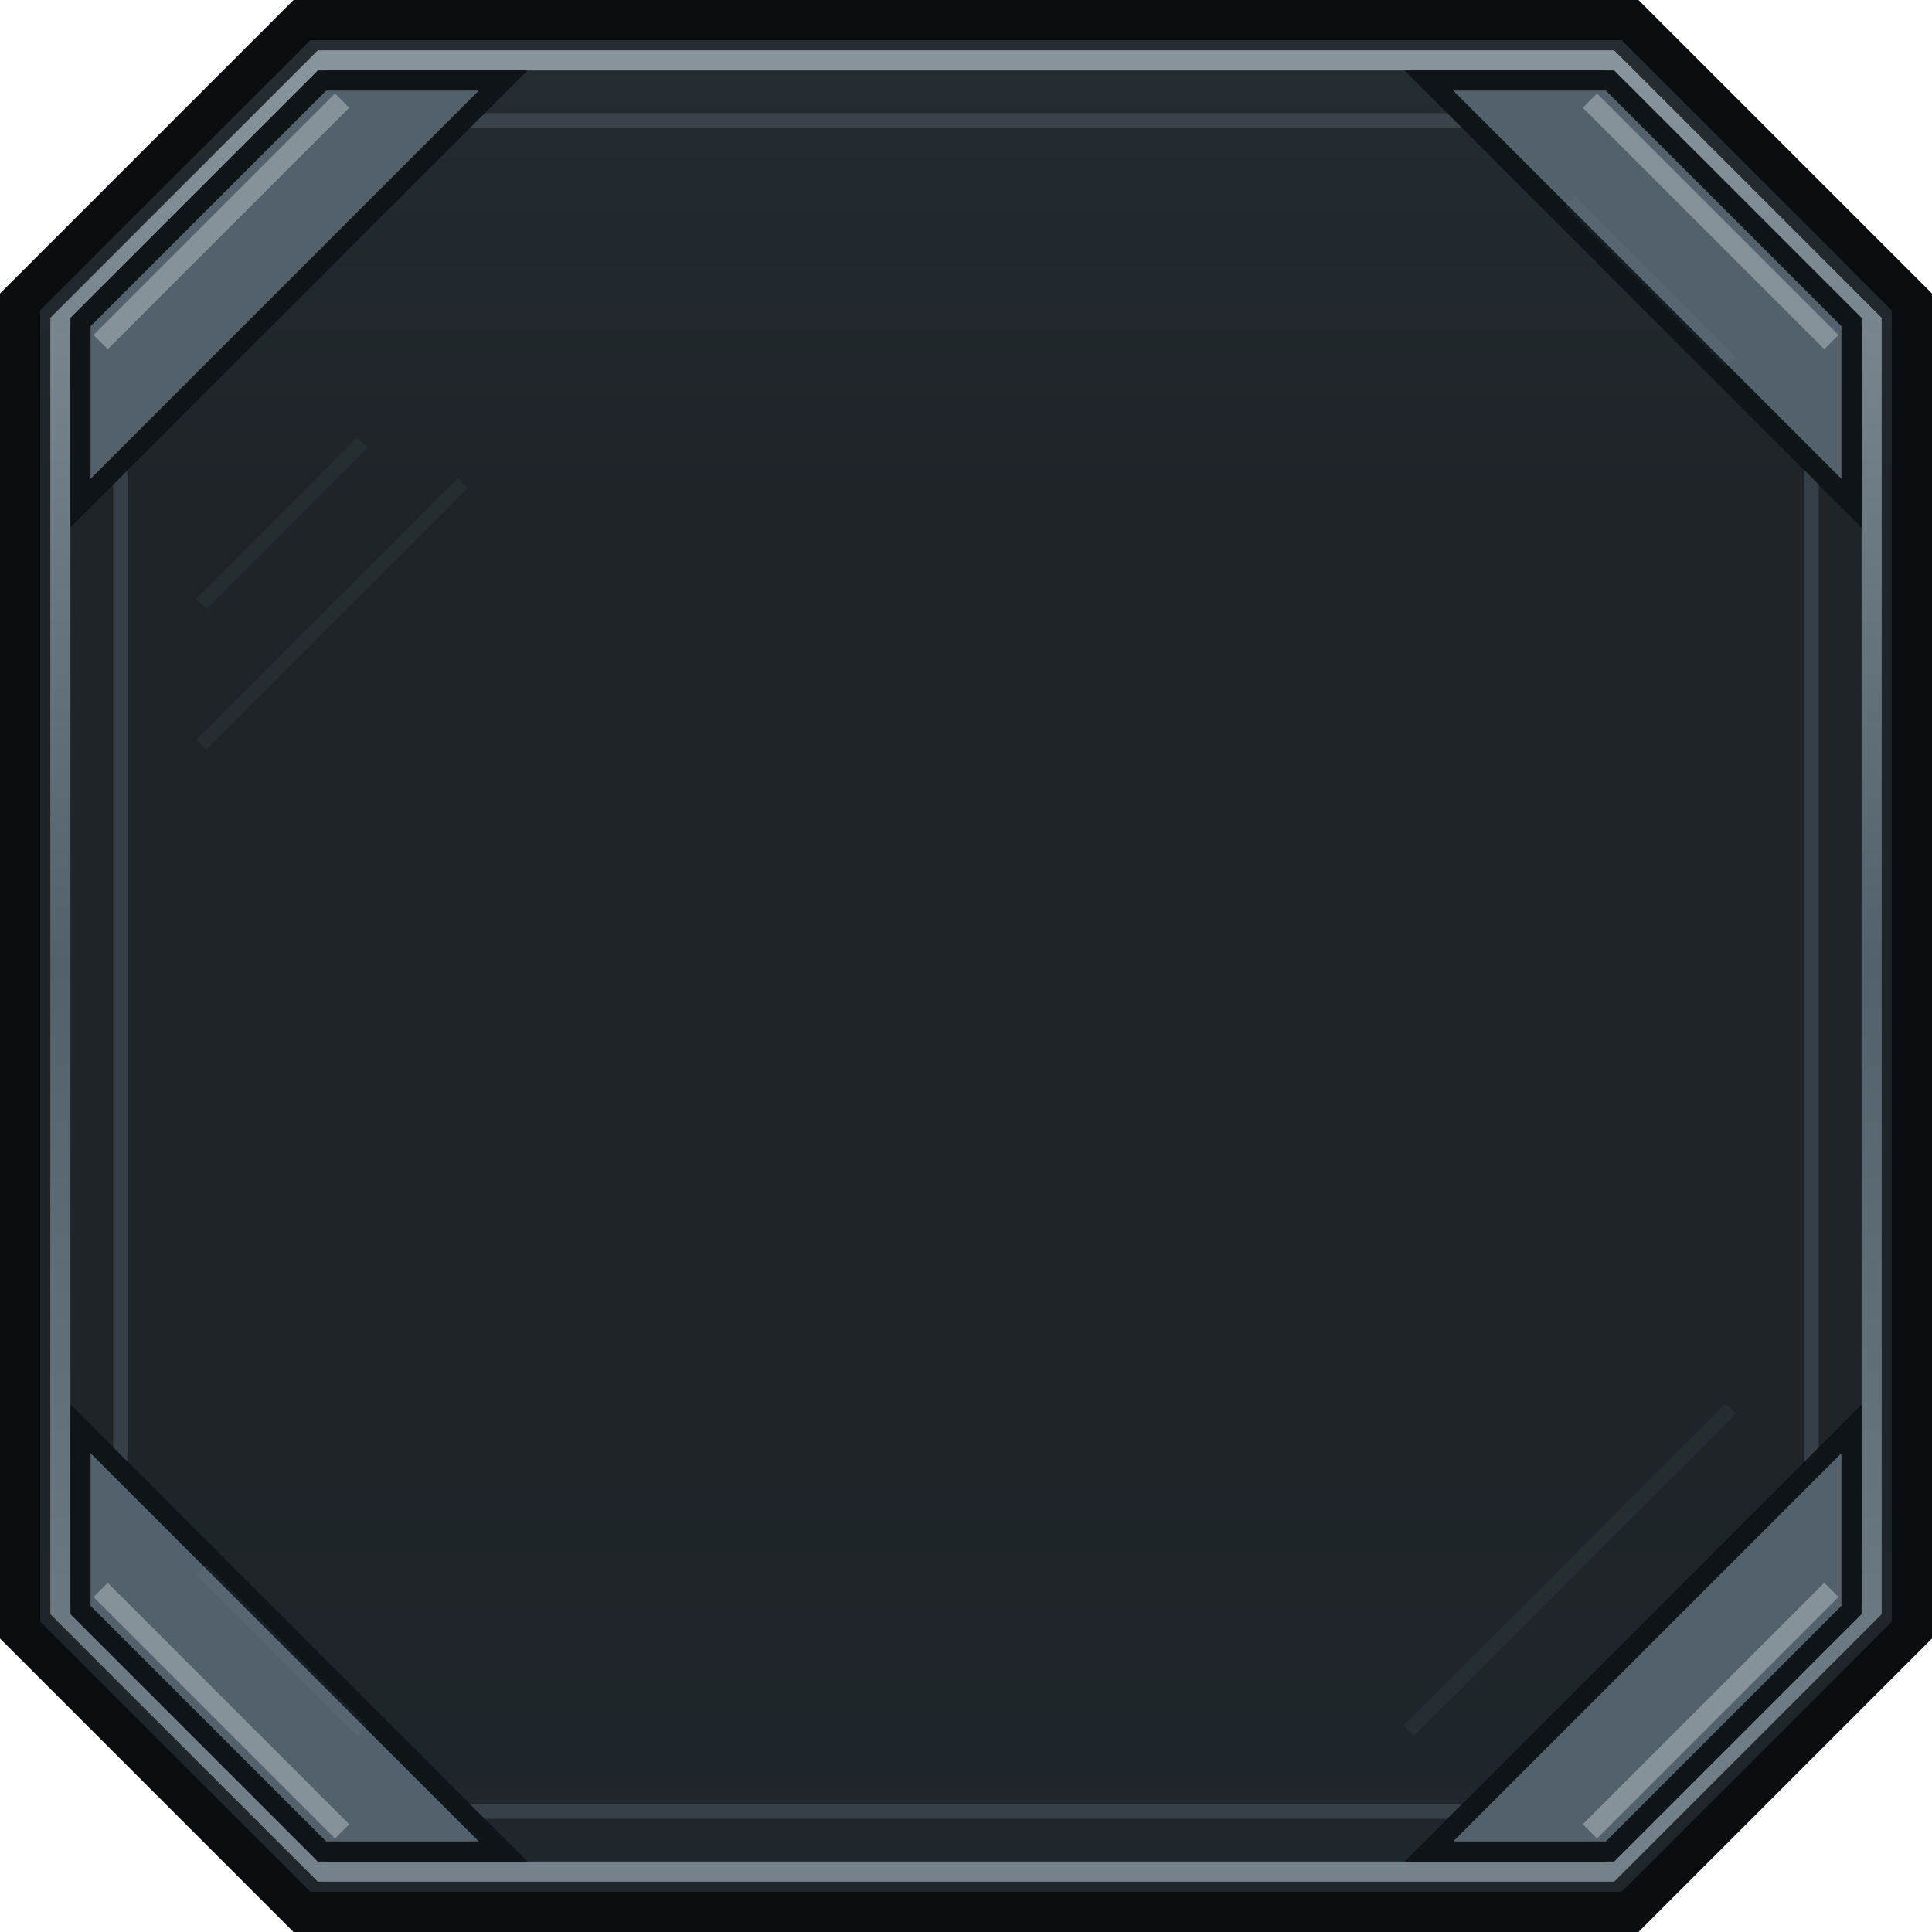
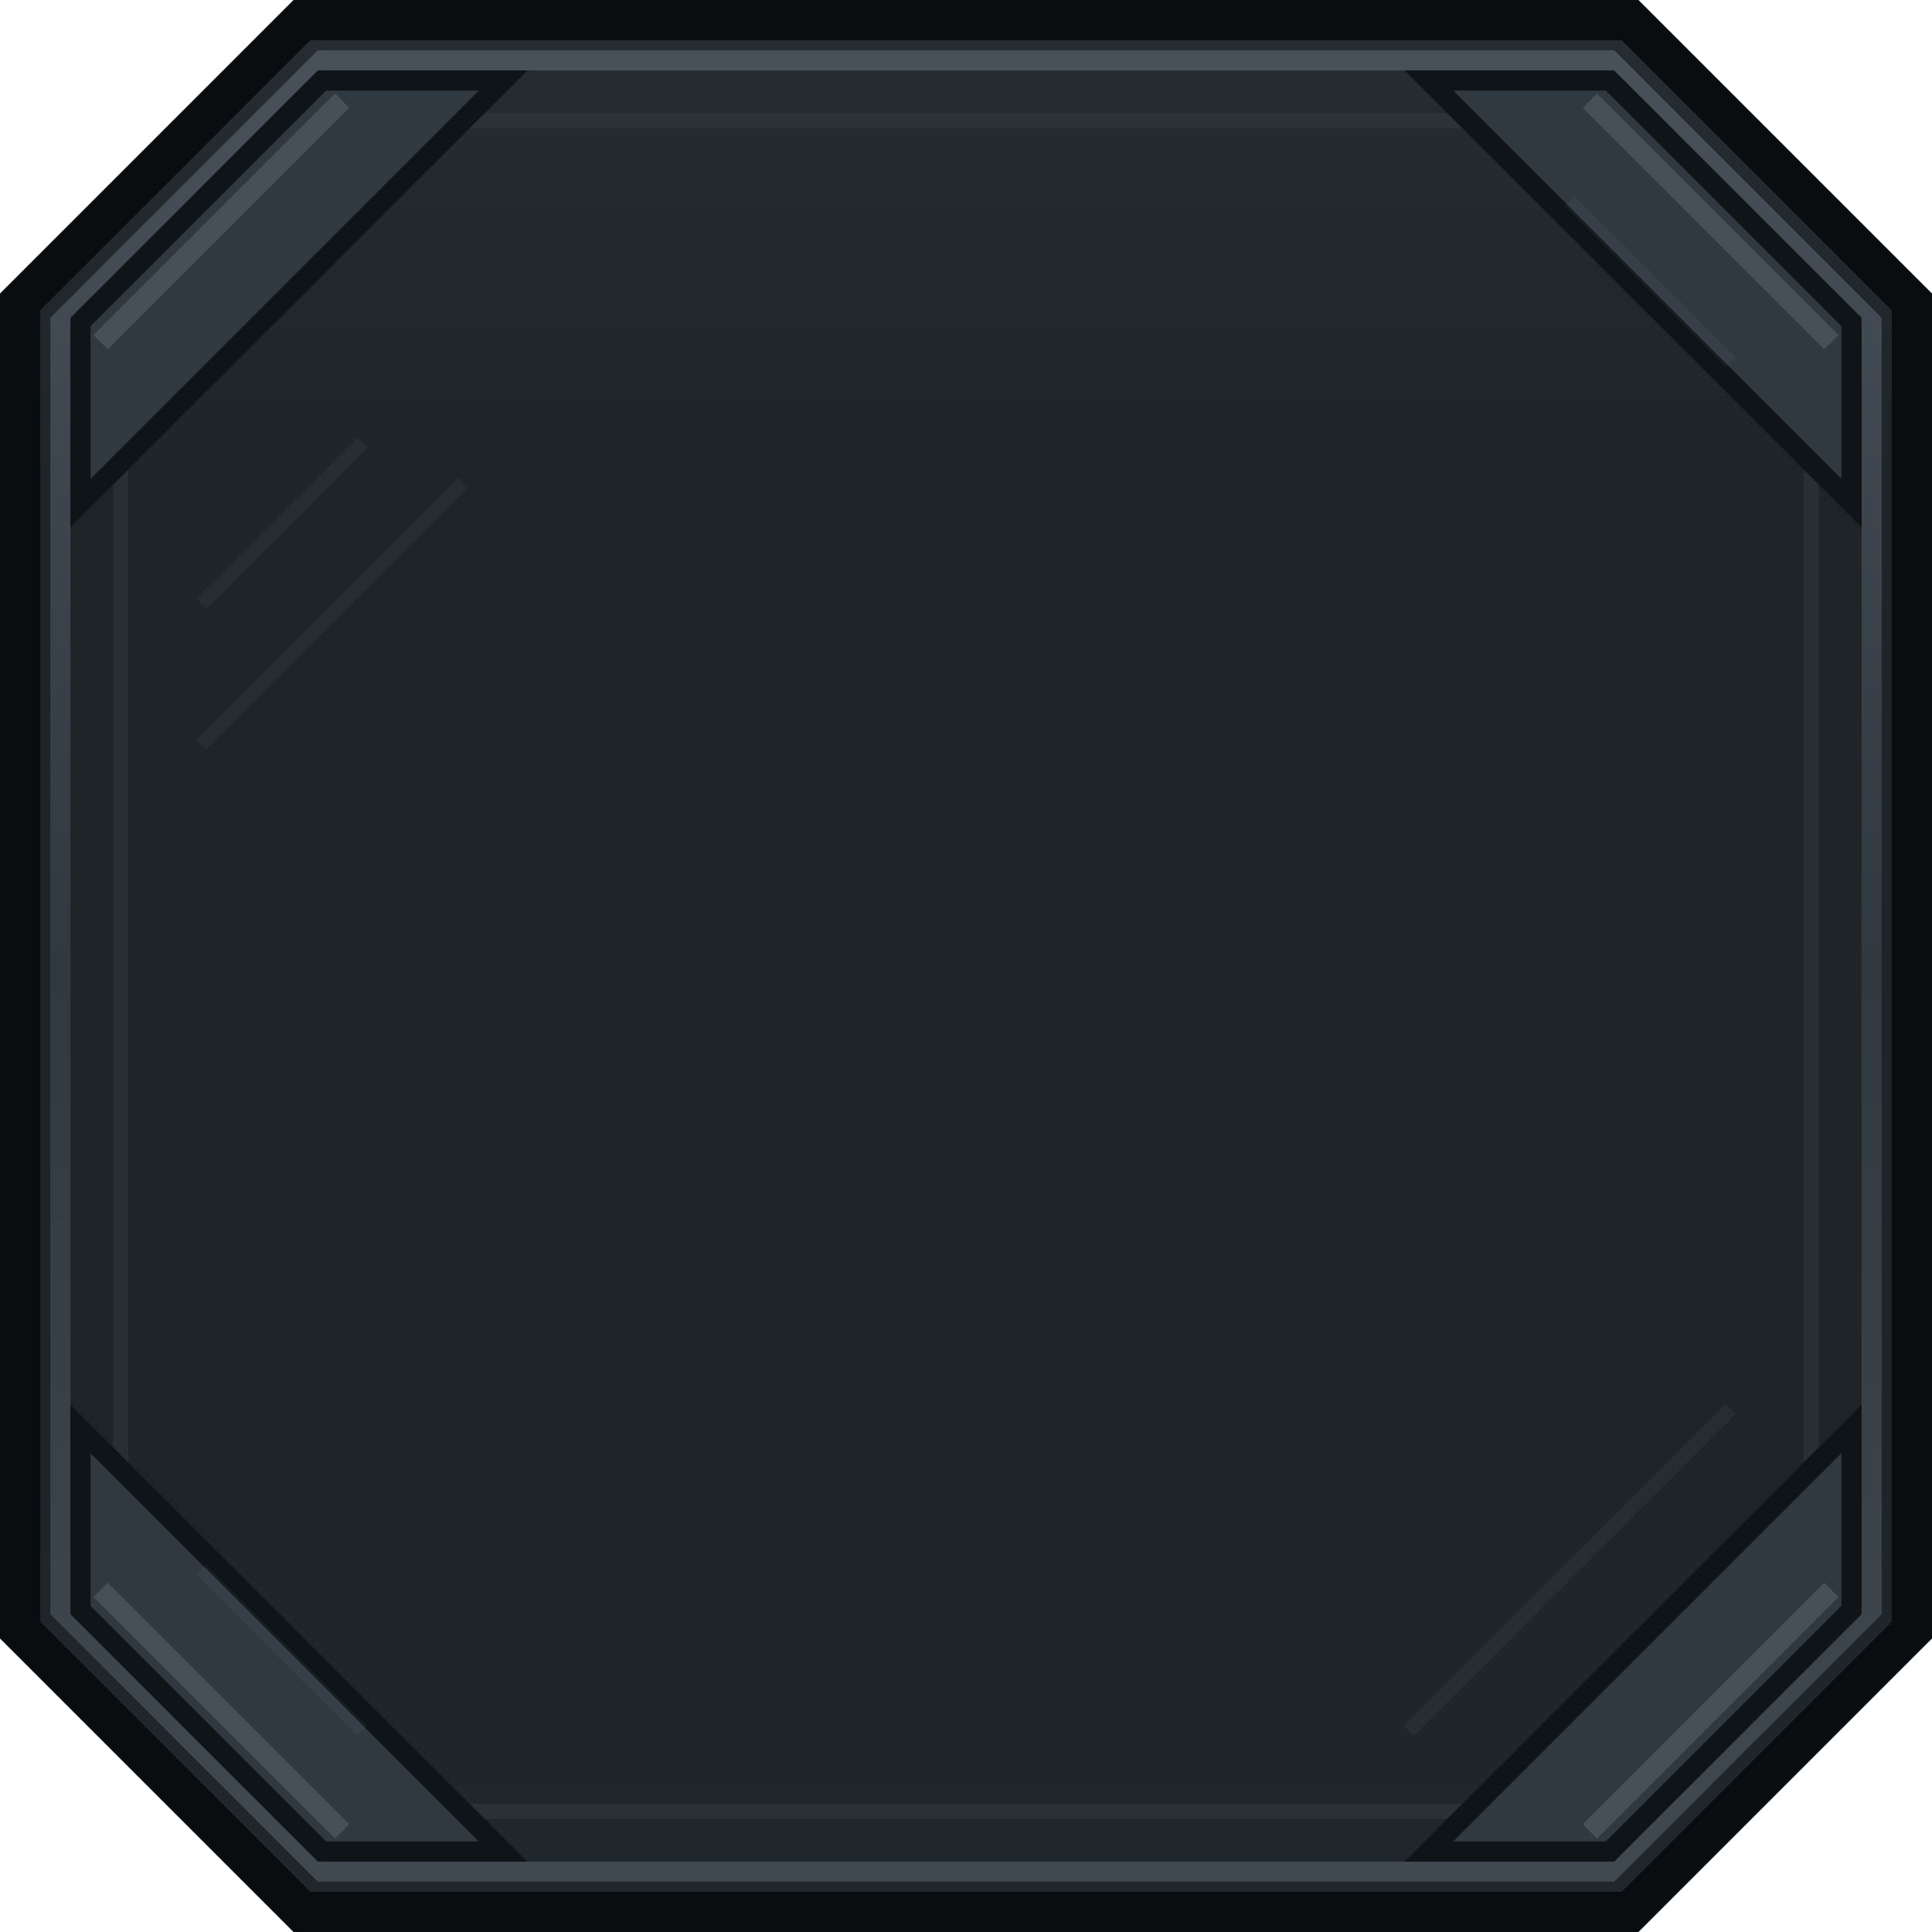
<svg xmlns="http://www.w3.org/2000/svg" width="96" height="96" viewBox="0 0 96 96">
  <defs>
    <linearGradient id="field" x2="0" y2="1">
      <stop stop-color="#252d32" />
      <stop offset=".25" stop-color="#1e2428" />
      <stop offset=".75" stop-color="#1e2428" />
      <stop offset="1" stop-color="#20272c" />
    </linearGradient>
    <linearGradient id="rail" x2="0" y2="1">
-       <stop stop-color="#88949c" />
-       <stop offset=".5" stop-color="#52616b" />
-       <stop offset="1" stop-color="#74818a" />
+       <stop stop-color="#485159" />
+       <stop offset=".5" stop-color="#303940" />
+       <stop offset="1" stop-color="#404950" />
    </linearGradient>
    <path id="cap" d="M4 16 16 4h9L4 25Z" />
  </defs>
  <path d="M15 1h66l14 14v66L81 95H15L1 81V15Z" fill="url(#field)" stroke="#090d10" stroke-width="2" />
  <path d="M16 3h64l13 13v64L80 93H16L3 80V16Z" fill="none" stroke="url(#rail)" />
-   <path d="M18 6h60l12 12v60L78 90H18L6 78V18Z" fill="none" stroke="#56616a" stroke-opacity=".45" stroke-width=".75" />
-   <g fill="#52616b" stroke="#0e1418" stroke-width="1">
+   <path d="M18 6h60l12 12v60L78 90H18L6 78V18Z" fill="none" stroke="#333c43" stroke-opacity=".45" stroke-width=".75" />
+   <g fill="#303940" stroke="#0e1418" stroke-width="1">
    <use href="#cap" />
    <use href="#cap" transform="translate(96 0) scale(-1 1)" />
    <use href="#cap" transform="translate(0 96) scale(1 -1)" />
    <use href="#cap" transform="translate(96 96) scale(-1 -1)" />
  </g>
-   <path d="m5 17 12-12m62 0 12 12M5 79l12 12m62 0 12-12" fill="none" stroke="#b0bac1" stroke-opacity=".55" />
+   <path d="m5 17 12-12m62 0 12 12M5 79l12 12m62 0 12-12" fill="none" stroke="#69757e" stroke-opacity=".4" />
  <path d="m10 30 8-8m-8 15 13-13m-13 54 8 8m60-76 8 8m-8 60 8-8m-16 16 13-13" fill="none" stroke="#91a0ab" stroke-opacity=".07" stroke-width=".7" />
</svg>
